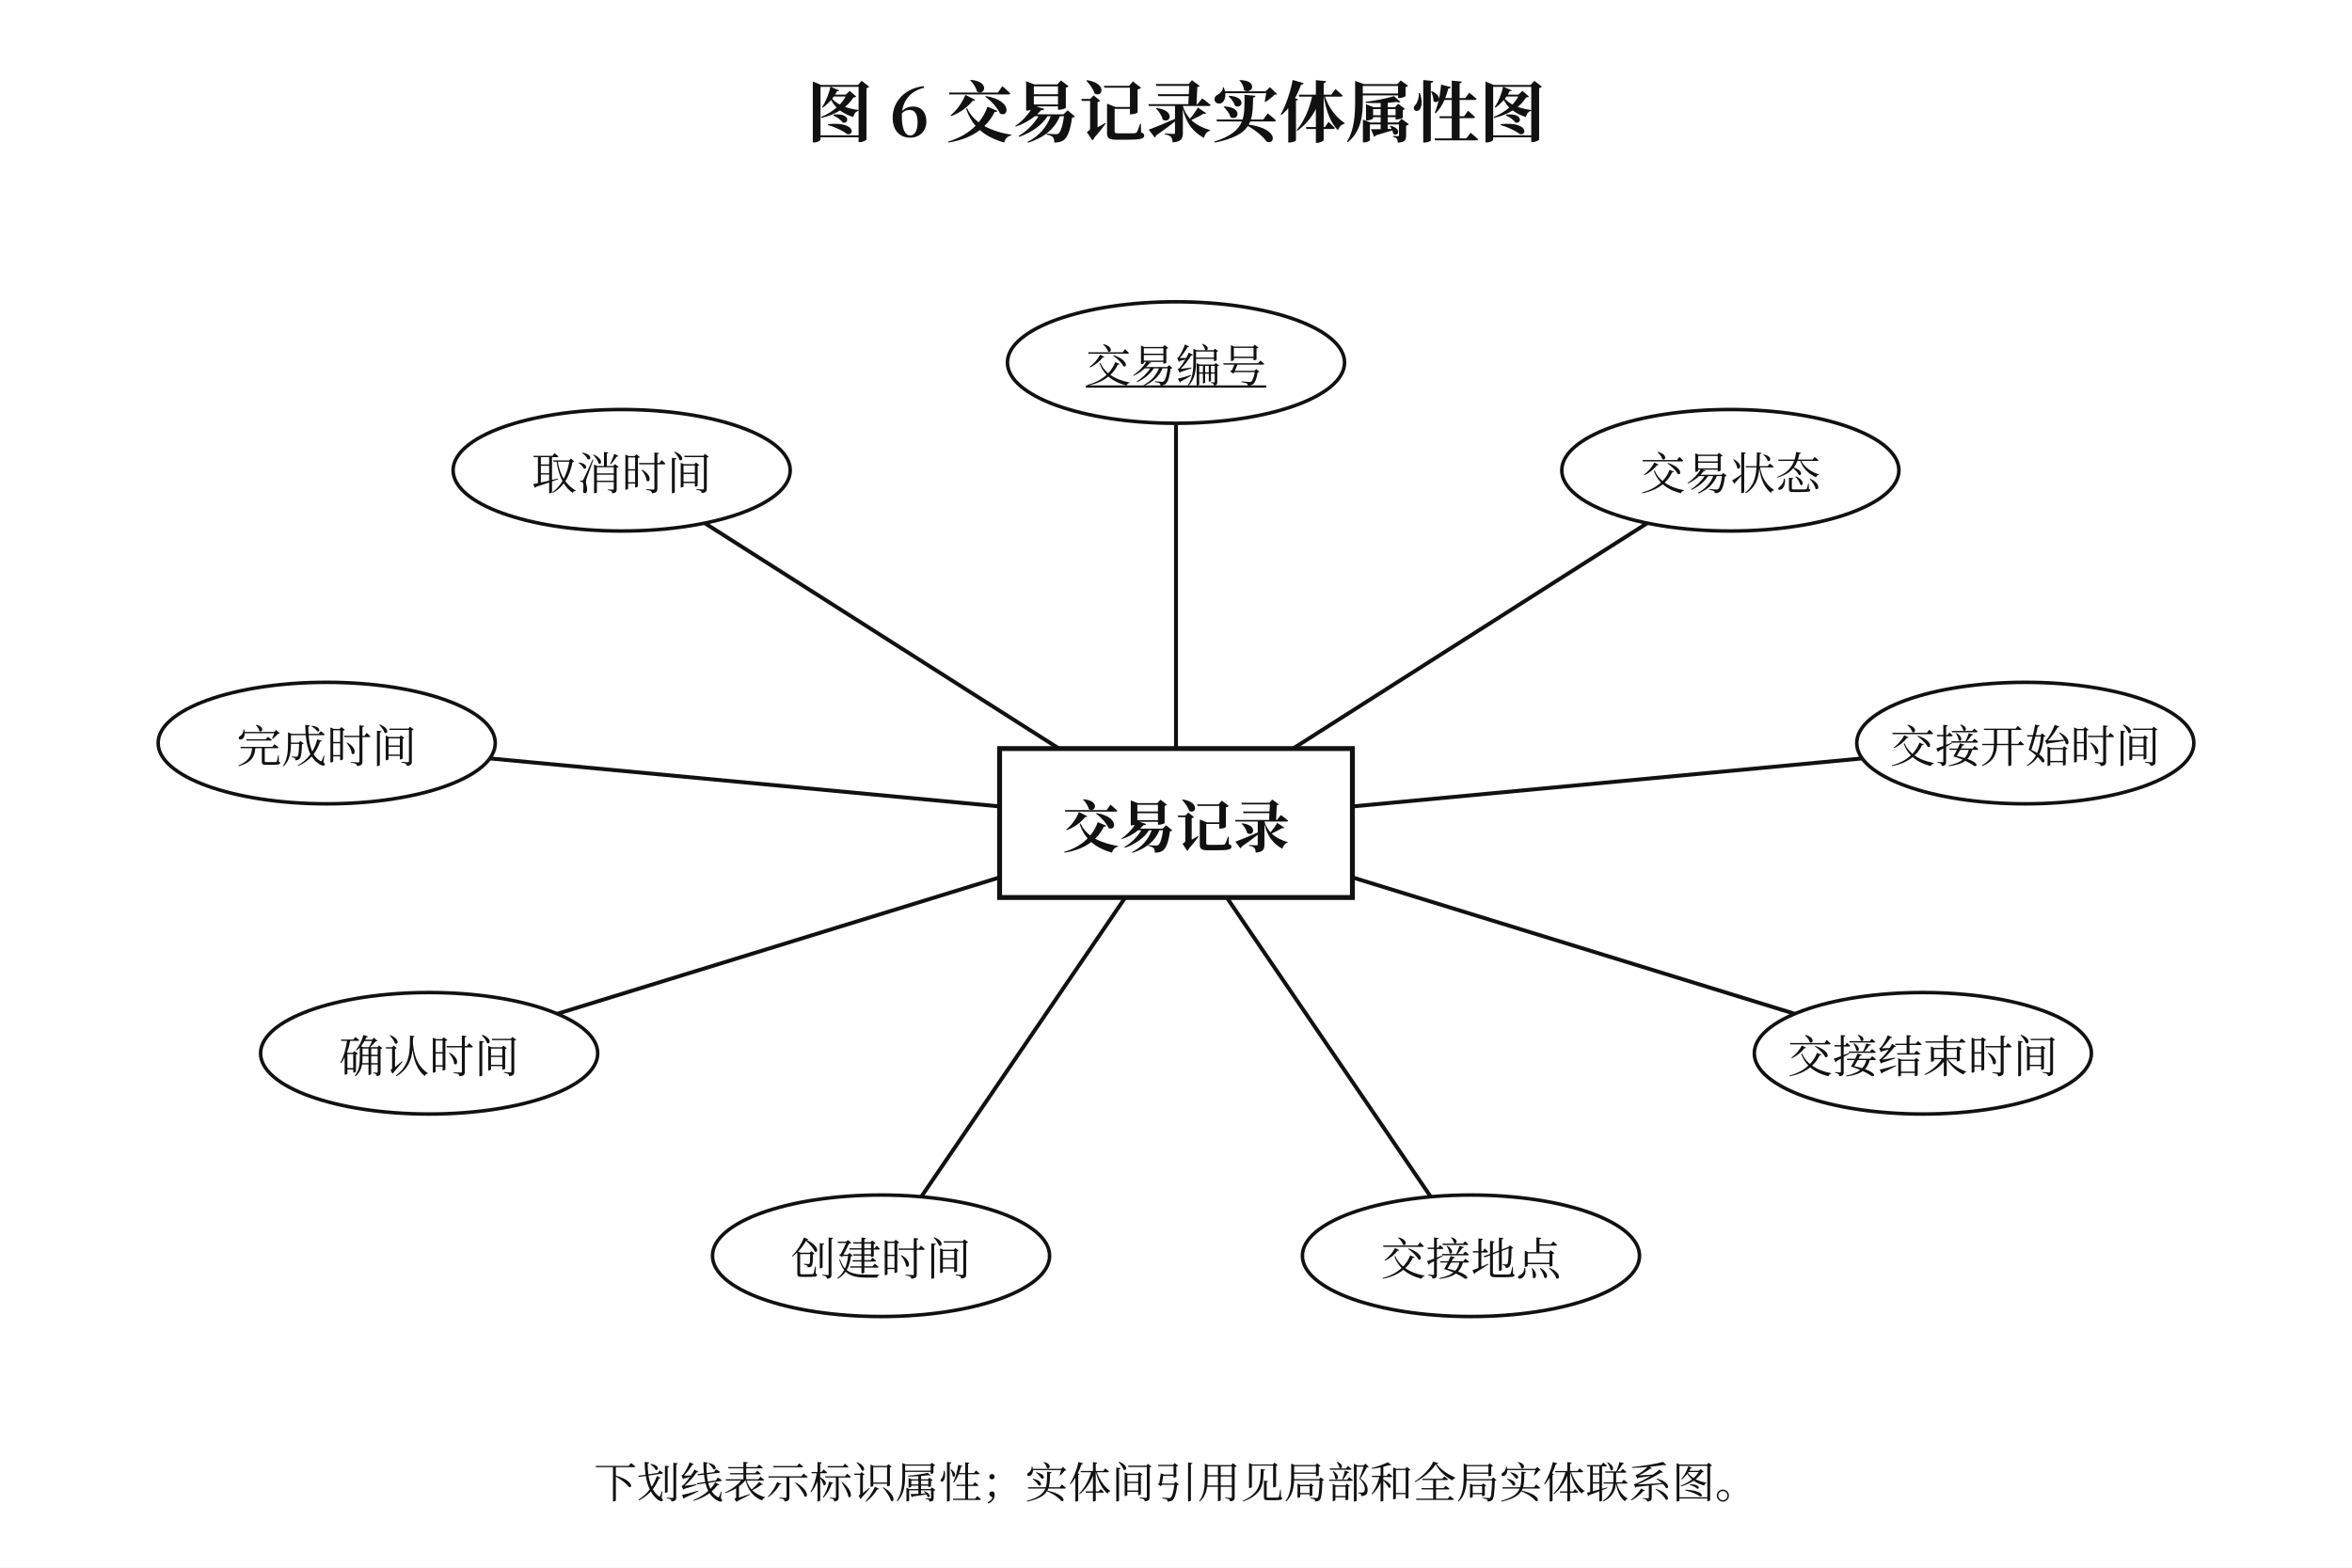
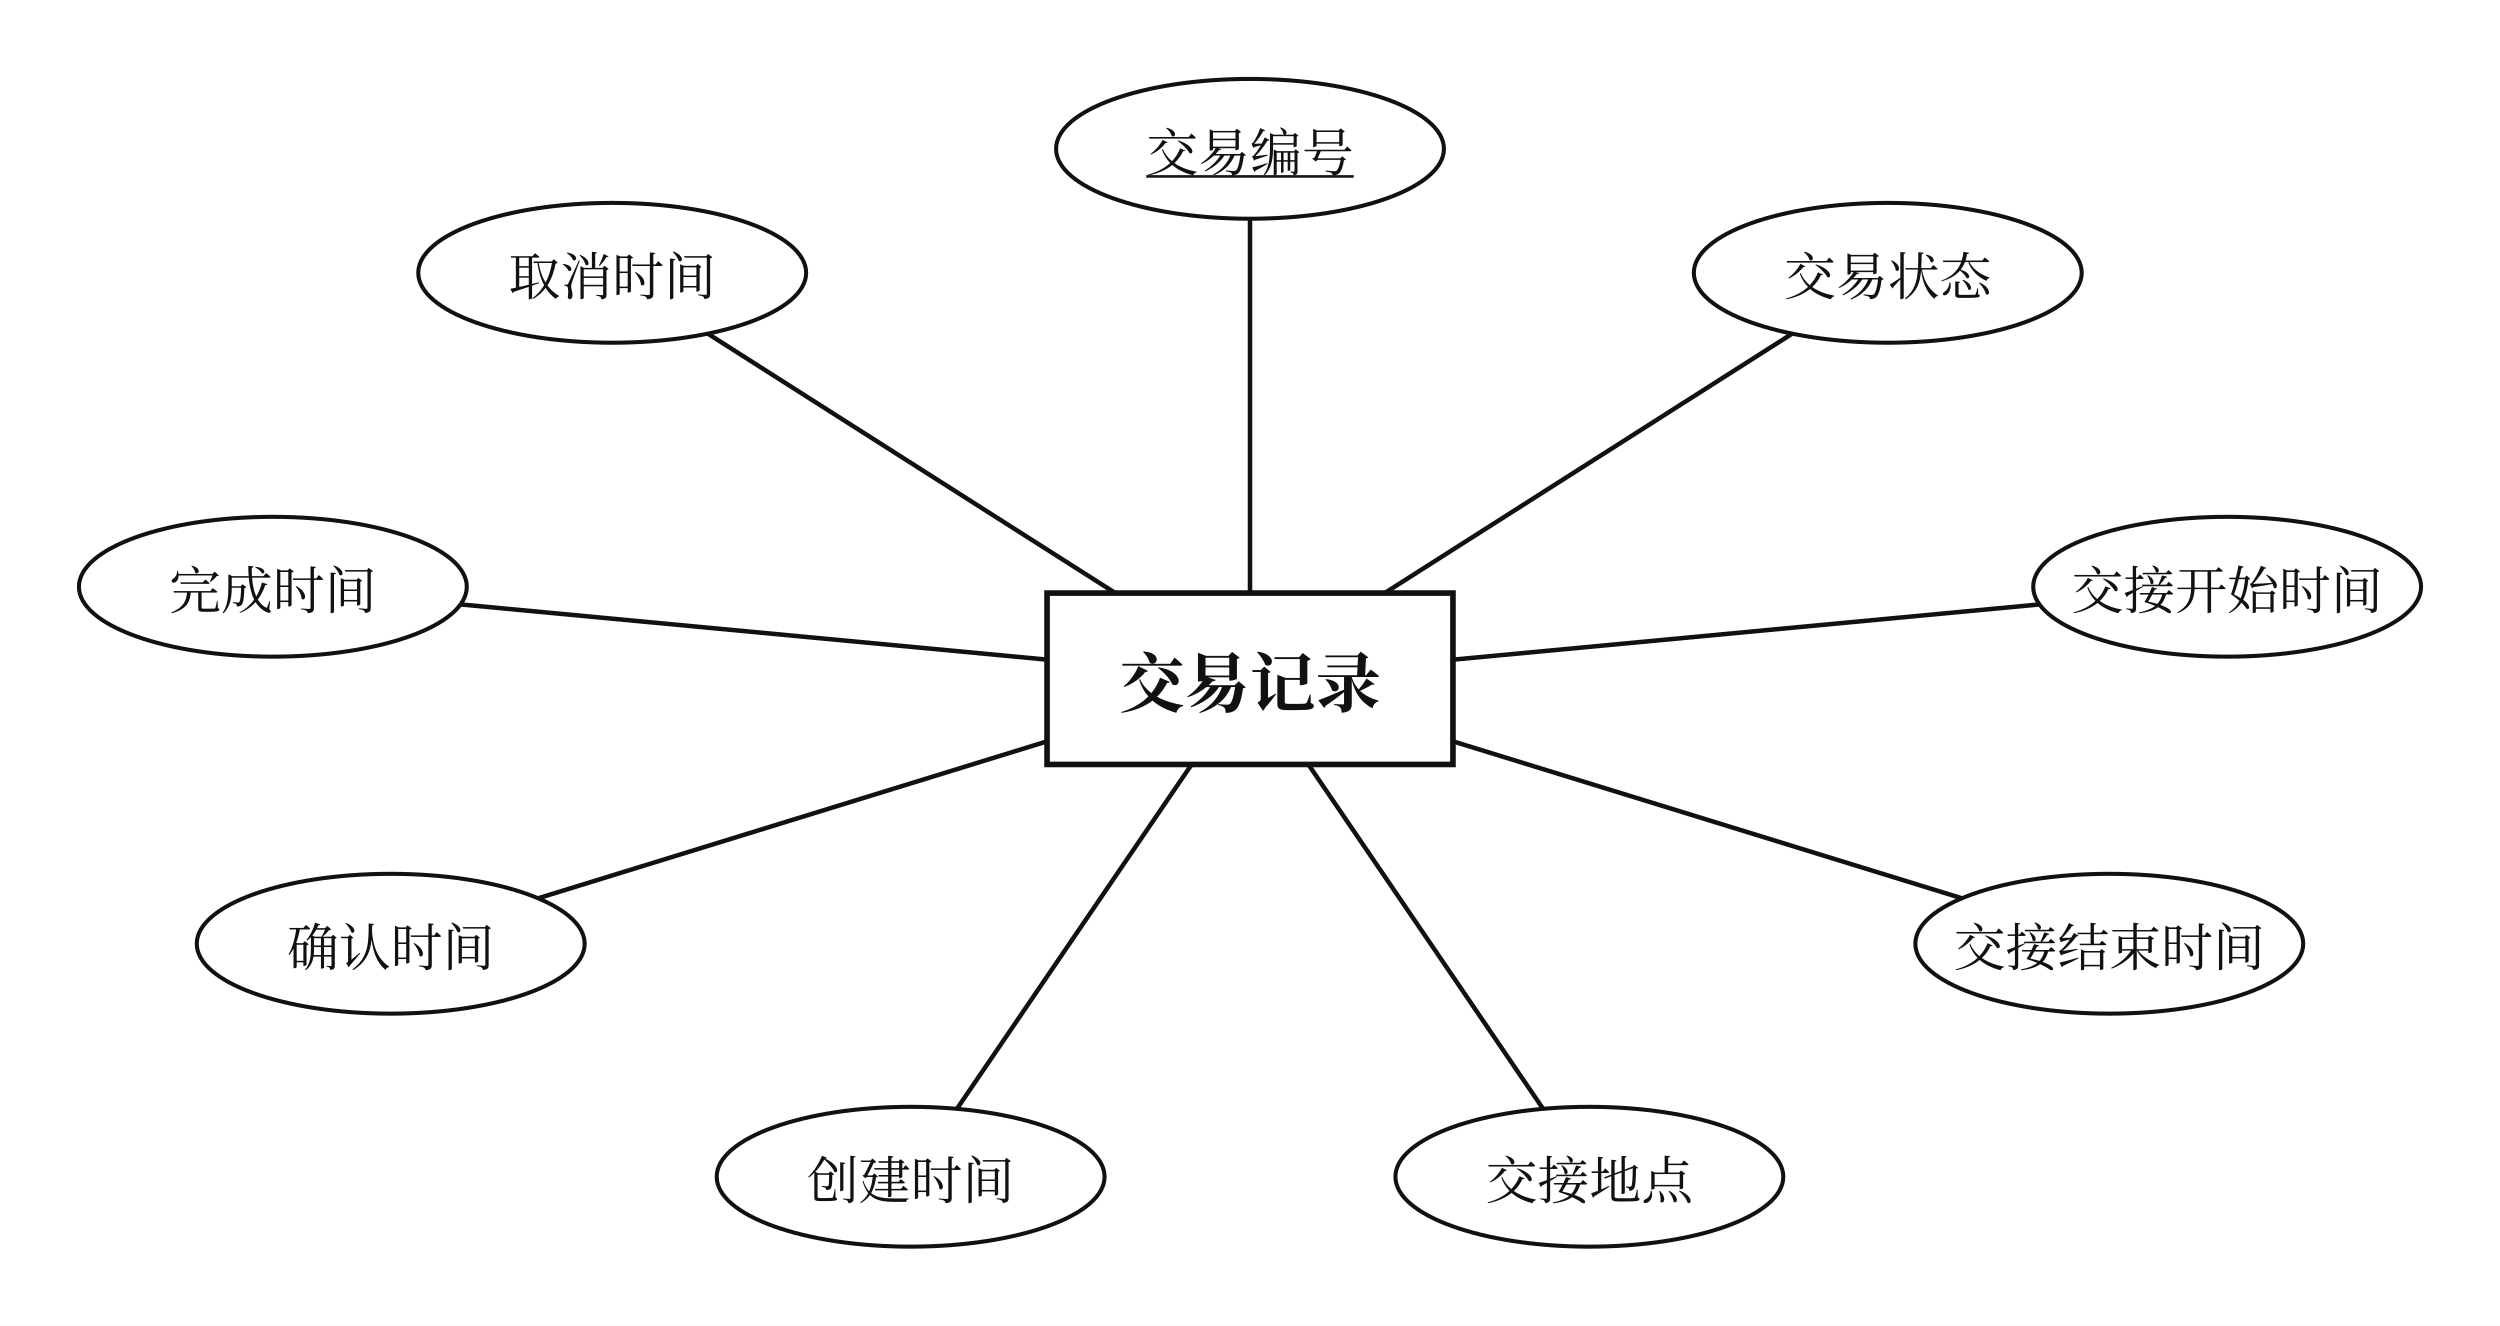
- <svg xmlns="http://www.w3.org/2000/svg" width="1200" height="800" viewBox="0 0 1200 800" role="img" aria-labelledby="title desc">
-   <rect width="1200" height="800" fill="white" />
+ <svg xmlns="http://www.w3.org/2000/svg" width="1108.631" height="587.828" viewBox="45.685 119.0 1108.631 587.828" role="img" aria-labelledby="title desc">
+   <rect x="45.685" y="119.0" width="1108.631" height="587.828" fill="white" />
  <g font-family="Songti SC, Noto Serif CJK SC, serif" fill="#111" stroke-linejoin="miter">
-     <text x="600" y="55" font-size="34" text-anchor="middle" dominant-baseline="central" font-weight="bold">图 6  交易记录实体属性图</text>
    <line x1="600" y1="382" x2="600" y2="216" stroke="#111" stroke-width="2" />
    <line x1="659.701" y1="382" x2="840.447" y2="266.954" stroke="#111" stroke-width="2" />
    <line x1="690" y1="411.524" x2="950.108" y2="387.029" stroke="#111" stroke-width="2" />
    <line x1="690" y1="447.752" x2="915.7" y2="517.349" stroke="#111" stroke-width="2" />
    <line x1="625.896" y1="458" x2="729.973" y2="610.723" stroke="#111" stroke-width="2" />
    <line x1="574.104" y1="458" x2="470.027" y2="610.723" stroke="#111" stroke-width="2" />
    <line x1="510" y1="447.752" x2="284.3" y2="517.349" stroke="#111" stroke-width="2" />
    <line x1="510" y1="411.524" x2="249.892" y2="387.029" stroke="#111" stroke-width="2" />
    <line x1="540.299" y1="382" x2="359.553" y2="266.954" stroke="#111" stroke-width="2" />
    <rect x="510" y="382" width="180" height="76" fill="white" stroke="#111" stroke-width="2.5" />
    <text x="600" y="420" font-size="29" text-anchor="middle" dominant-baseline="central" font-weight="bold">交易记录</text>
    <ellipse cx="600" cy="185" rx="86" ry="31" fill="white" stroke="#111" stroke-width="1.8" />
    <text x="600" y="185" font-size="23" text-anchor="middle" dominant-baseline="central" text-decoration="underline">交易编号</text>
    <ellipse cx="882.827" cy="239.98" rx="86" ry="31" fill="white" stroke="#111" stroke-width="1.8" />
    <text x="882.827" y="239.98" font-size="23" text-anchor="middle" dominant-baseline="central">交易状态</text>
    <ellipse cx="1033.32" cy="379.193" rx="86" ry="31" fill="white" stroke="#111" stroke-width="1.8" />
    <text x="1033.32" y="379.193" font-size="23" text-anchor="middle" dominant-baseline="central">交接开始时间</text>
    <ellipse cx="981.051" cy="537.5" rx="86" ry="31" fill="white" stroke="#111" stroke-width="1.8" />
    <text x="981.051" y="537.5" font-size="23" text-anchor="middle" dominant-baseline="central">交接结束时间</text>
    <ellipse cx="750.489" cy="640.828" rx="86" ry="31" fill="white" stroke="#111" stroke-width="1.8" />
    <text x="750.489" y="640.828" font-size="23" text-anchor="middle" dominant-baseline="central">交接地点</text>
    <ellipse cx="449.511" cy="640.828" rx="86" ry="31" fill="white" stroke="#111" stroke-width="1.8" />
    <text x="449.511" y="640.828" font-size="23" text-anchor="middle" dominant-baseline="central">创建时间</text>
    <ellipse cx="218.949" cy="537.5" rx="86" ry="31" fill="white" stroke="#111" stroke-width="1.8" />
    <text x="218.949" y="537.5" font-size="23" text-anchor="middle" dominant-baseline="central">确认时间</text>
    <ellipse cx="166.685" cy="379.193" rx="86" ry="31" fill="white" stroke="#111" stroke-width="1.8" />
    <text x="166.685" y="379.193" font-size="23" text-anchor="middle" dominant-baseline="central">完成时间</text>
    <ellipse cx="317.173" cy="239.98" rx="86" ry="31" fill="white" stroke="#111" stroke-width="1.8" />
    <text x="317.173" y="239.98" font-size="23" text-anchor="middle" dominant-baseline="central">取消时间</text>
-     <text x="600" y="755" font-size="22" text-anchor="middle" dominant-baseline="central">下划线表示标识属性；实体间引用见局部和全局实体联系图。</text>
  </g>
</svg>
